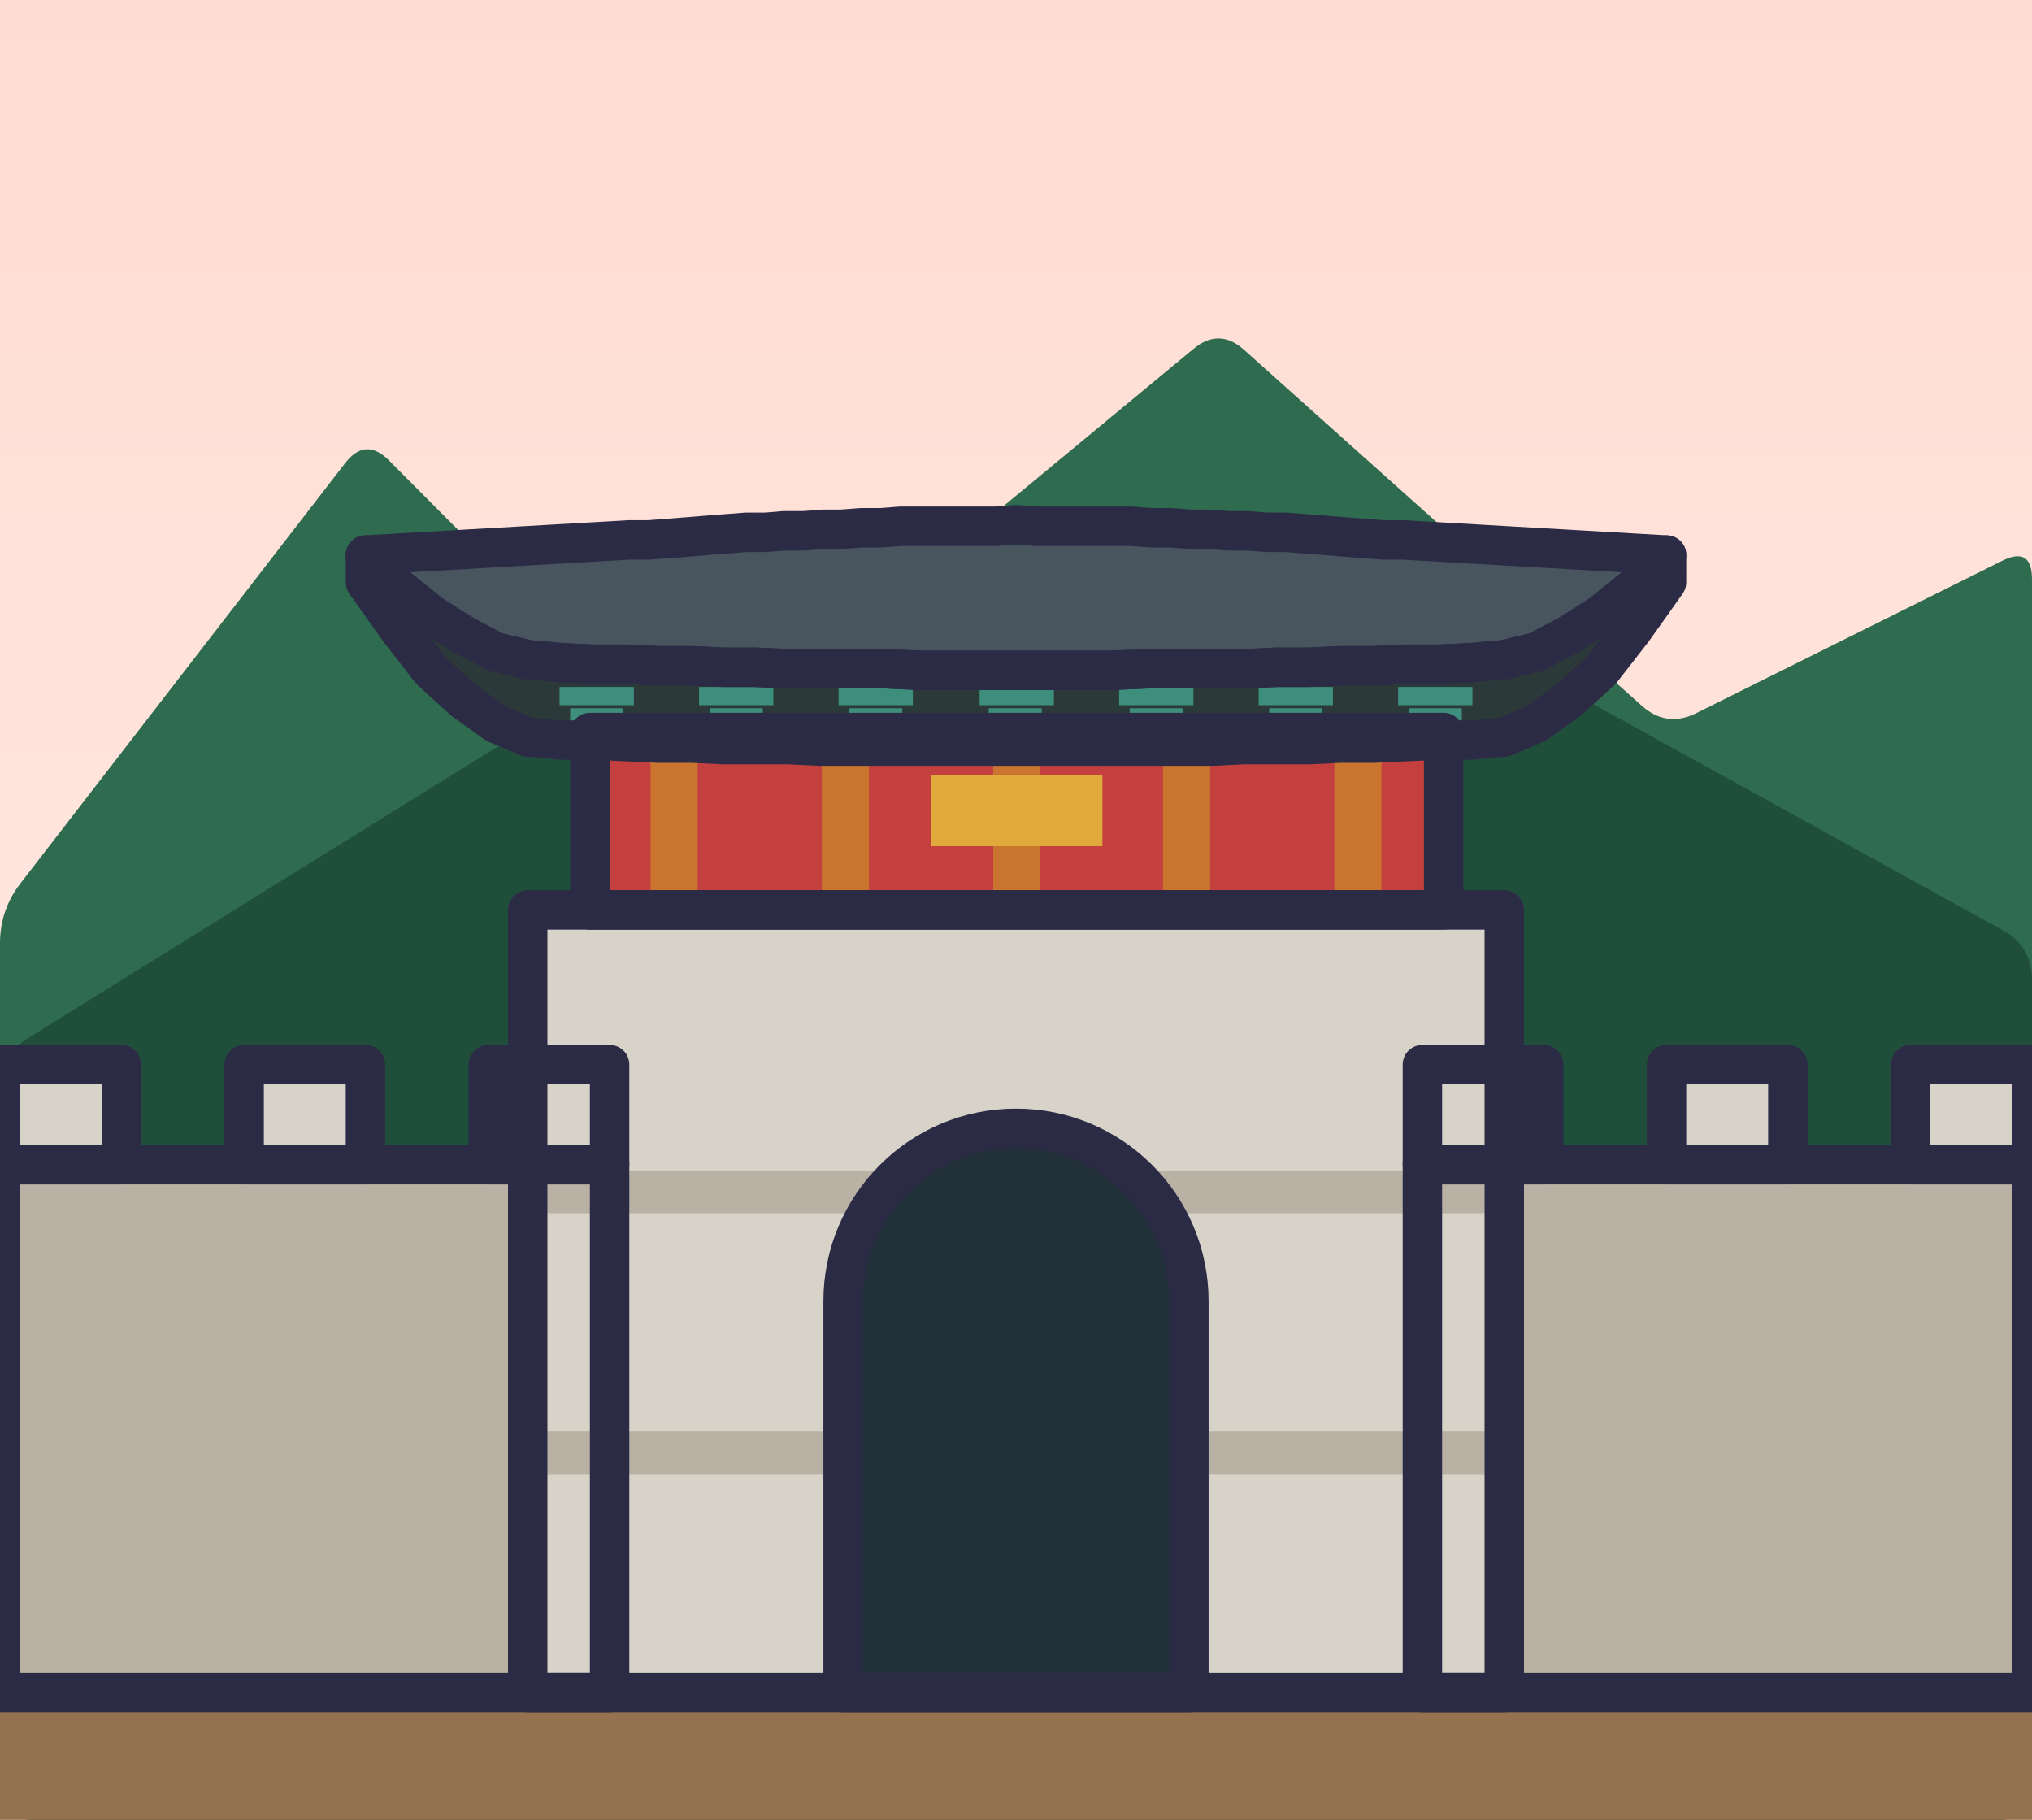
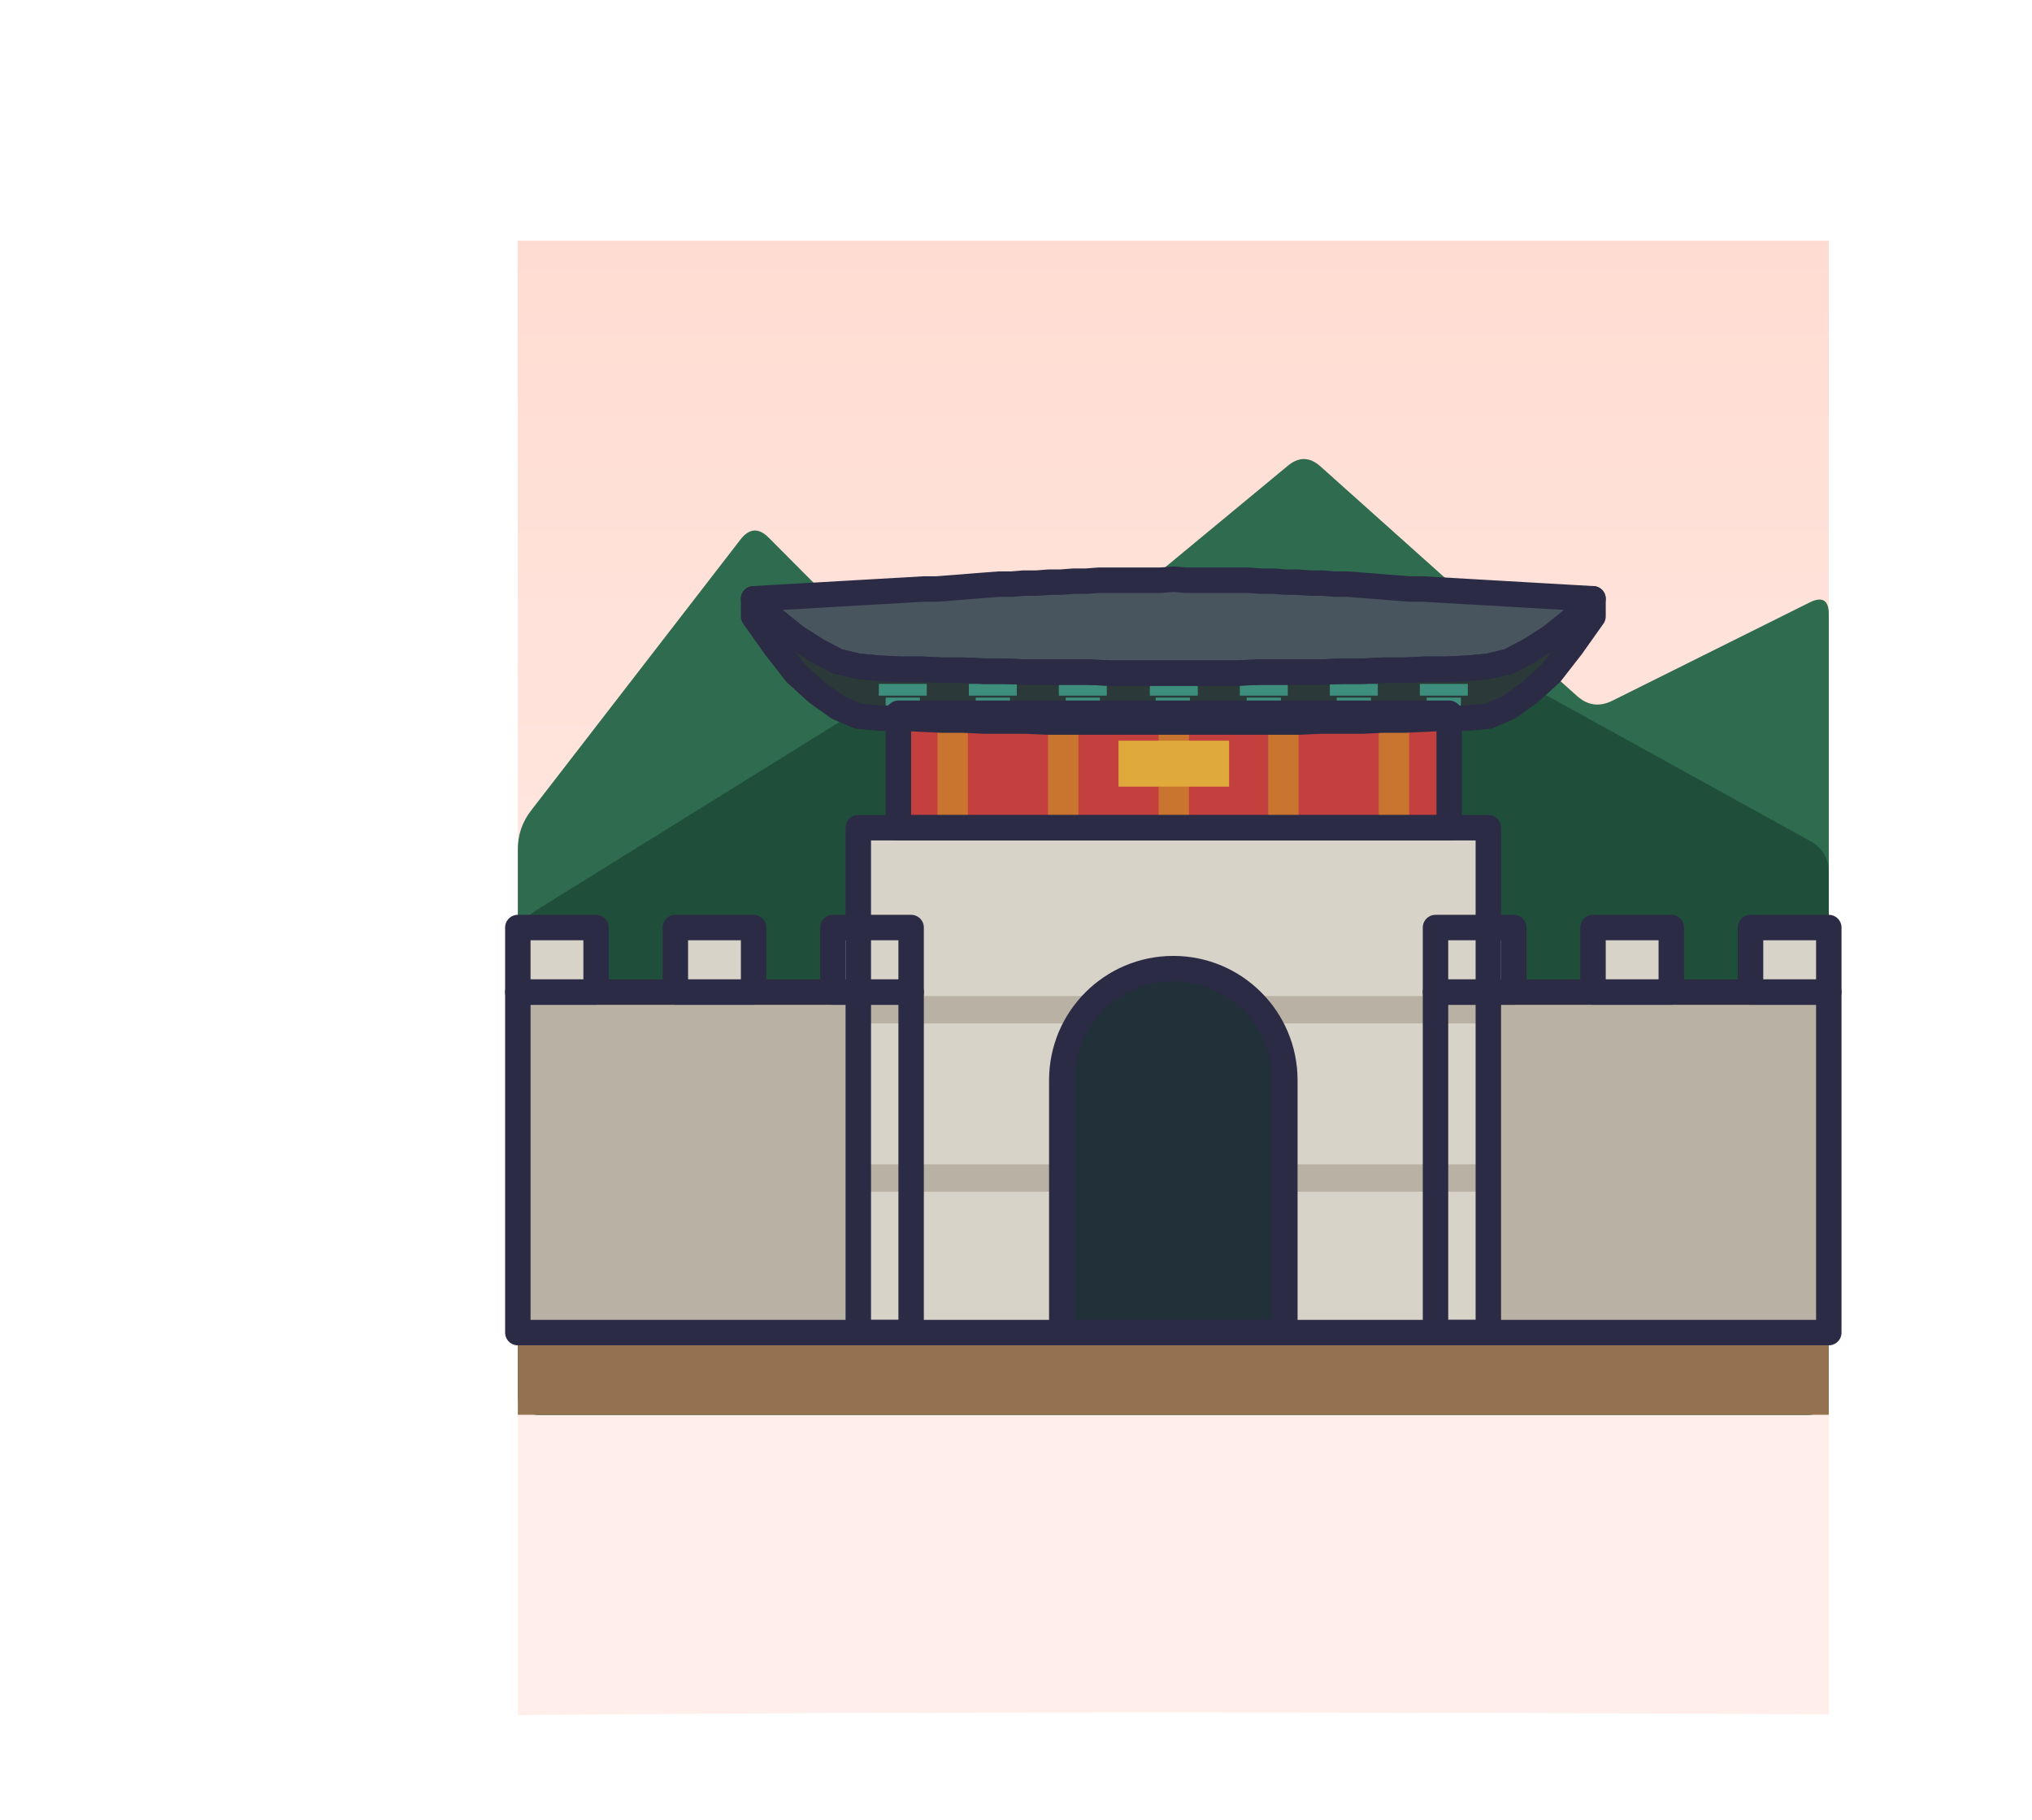
- <svg xmlns="http://www.w3.org/2000/svg" viewBox="0 0 134 120" width="134" height="120" role="img" aria-label="주흘관" data-landmark="mungyeongsaejae-pass">
+ <svg xmlns="http://www.w3.org/2000/svg" viewBox="-52.93 -24.60 207.70 186.00" width="134" height="120" role="img" aria-label="주흘관" data-landmark="mungyeongsaejae-pass">
  <defs>
    <linearGradient id="sky" x1="0" y1="0" x2="0" y2="1">
      <stop offset="0" stop-color="#FFDCD2" />
      <stop offset="1" stop-color="#FFEEE9" />
    </linearGradient>
  </defs>
  <rect width="134" height="120" fill="url(#sky)" />
  <path d="M0,150.7 C37.5,150.3 91.1,150.4 134.0,150.6 L134.0,108.0 L0,108.0 Z" fill="#FFEEE9" opacity="1" />
  <path d="M0.00,62.20 Q0.00,60.00 1.34,58.26 L22.76,30.54 Q24.10,28.80 25.65,30.36 L44.05,48.84 Q45.60,50.40 47.29,49.00 L78.71,23.00 Q80.40,21.60 82.04,23.07 L108.26,46.53 Q109.90,48.00 111.87,47.02 L132.03,36.98 Q134.00,36.00 134.00,38.20 L134.00,117.80 Q134.00,120.00 131.80,120.00 L2.20,120.00 Q0.00,120.00 0.00,117.80 Z" fill="#2E6B4F" />
  <path d="M0.00,71.80 Q0.00,69.60 1.87,68.44 L32.93,49.16 Q34.80,48.00 36.71,49.09 L62.39,63.71 Q64.30,64.80 66.17,63.64 L97.33,44.36 Q99.20,43.20 101.13,44.26 L132.07,61.34 Q134.00,62.40 134.00,64.60 L134.00,117.80 Q134.00,120.00 131.80,120.00 L2.20,120.00 Q0.00,120.00 0.00,117.80 Z" fill="#1F4F3A" />
  <rect y="108.0" width="134" height="12.0" fill="#94714F" />
  <rect x="0.0" y="76.8" width="40.2" height="34.8" fill="#B9B2A4" />
  <rect x="0.0" y="70.2" width="8.0" height="6.6" fill="#D8D3C8" />
  <rect x="16.1" y="70.2" width="8.0" height="6.6" fill="#D8D3C8" />
  <rect x="32.2" y="70.2" width="8.0" height="6.6" fill="#D8D3C8" />
  <rect x="93.8" y="76.8" width="40.2" height="34.8" fill="#B9B2A4" />
  <rect x="93.8" y="70.2" width="8.0" height="6.6" fill="#D8D3C8" />
  <rect x="109.9" y="70.2" width="8.0" height="6.6" fill="#D8D3C8" />
  <rect x="126.0" y="70.2" width="8.0" height="6.6" fill="#D8D3C8" />
  <path d="M34.8,111.6 L34.8,60.0 L99.2,60.0 L99.2,111.6 Z" fill="#D8D3C8" />
  <rect x="34.8" y="77.2" width="64.3" height="2.8" fill="#B9B2A4" />
  <rect x="34.8" y="94.4" width="64.3" height="2.8" fill="#B9B2A4" />
  <path d="M55.6,111.6 L55.6,85.8 A11.4,11.4 0 0 1 78.4,85.8 L78.4,111.6 Z" fill="#22303A" />
  <rect x="38.9" y="48.3" width="56.3" height="11.7" fill="#C4403F" />
  <rect x="42.9" y="48.3" width="3.1" height="11.7" fill="#C9752F" />
  <rect x="54.2" y="48.3" width="3.1" height="11.7" fill="#C9752F" />
  <rect x="65.5" y="48.3" width="3.1" height="11.7" fill="#C9752F" />
  <rect x="76.7" y="48.3" width="3.1" height="11.7" fill="#C9752F" />
  <rect x="88.0" y="48.3" width="3.1" height="11.7" fill="#C9752F" />
  <rect x="61.4" y="51.1" width="11.3" height="4.7" fill="#E0A93B" />
  <path d="M24.1,36.6 L26.3,38.8 L28.4,40.5 L30.6,41.9 L32.7,43.0 L34.8,43.5 L37.0,43.7 L39.1,43.8 L41.3,43.8 L43.4,43.9 L45.6,43.9 L47.7,44.0 L49.8,44.0 L52.0,44.1 L54.1,44.1 L56.3,44.1 L58.4,44.1 L60.6,44.2 L62.7,44.2 L64.9,44.2 L67.0,44.2 L69.1,44.2 L71.3,44.2 L73.4,44.2 L75.6,44.1 L77.7,44.1 L79.9,44.1 L82.0,44.1 L84.2,44.0 L86.3,44.0 L88.4,43.9 L90.6,43.9 L92.7,43.8 L94.9,43.8 L97.0,43.7 L99.2,43.5 L101.3,43.0 L103.4,41.9 L105.6,40.5 L107.7,38.8 L109.9,36.6 L109.9,38.4 L107.7,41.5 L105.6,44.2 L103.4,46.2 L101.3,47.7 L99.2,48.6 L97.0,48.8 L94.9,48.8 L92.7,48.9 L90.6,49.0 L88.4,49.0 L86.3,49.1 L84.2,49.1 L82.0,49.1 L79.9,49.2 L77.7,49.2 L75.6,49.2 L73.4,49.2 L71.3,49.2 L69.1,49.2 L67.0,49.2 L64.9,49.2 L62.7,49.2 L60.6,49.2 L58.4,49.2 L56.3,49.2 L54.1,49.2 L52.0,49.1 L49.8,49.1 L47.7,49.1 L45.6,49.0 L43.4,49.0 L41.3,48.9 L39.1,48.8 L37.0,48.8 L34.8,48.6 L32.7,47.7 L30.6,46.2 L28.4,44.2 L26.3,41.5 L24.1,38.4 Z" fill="#2B3A38" />
  <path d="M41.5,35.6 L42.8,35.6 L44.1,35.5 L45.4,35.4 L46.6,35.3 L47.9,35.2 L49.2,35.1 L50.5,35.1 L51.7,35.0 L53.0,35.0 L54.3,34.9 L55.5,34.9 L56.8,34.8 L58.1,34.8 L59.4,34.7 L60.6,34.7 L61.9,34.7 L63.2,34.7 L64.5,34.7 L65.7,34.7 L67.0,34.6 L68.3,34.7 L69.5,34.7 L70.8,34.7 L72.1,34.7 L73.4,34.7 L74.6,34.7 L75.9,34.8 L77.2,34.8 L78.5,34.9 L79.7,34.9 L81.0,35.0 L82.3,35.0 L83.5,35.1 L84.8,35.1 L86.1,35.2 L87.4,35.3 L88.6,35.4 L89.9,35.5 L91.2,35.6 L92.5,35.6 L109.9,36.6 L107.7,38.8 L105.6,40.5 L103.4,41.9 L101.3,43.0 L99.2,43.5 L97.0,43.7 L94.9,43.8 L92.7,43.8 L90.6,43.9 L88.4,43.9 L86.3,44.0 L84.2,44.0 L82.0,44.1 L79.9,44.1 L77.7,44.1 L75.6,44.1 L73.4,44.2 L71.3,44.2 L69.1,44.2 L67.0,44.2 L64.9,44.2 L62.7,44.2 L60.6,44.2 L58.4,44.1 L56.3,44.1 L54.1,44.1 L52.0,44.1 L49.8,44.0 L47.7,44.0 L45.6,43.9 L43.4,43.9 L41.3,43.8 L39.1,43.8 L37.0,43.7 L34.8,43.5 L32.7,43.0 L30.6,41.9 L28.4,40.5 L26.3,38.8 L24.1,36.6 Z" fill="#48545E" />
  <rect x="36.2" y="43.7" width="6.3" height="1.2" fill="#3E8E7E" />
  <rect x="36.9" y="45.3" width="4.9" height="1.2" fill="#3E8E7E" />
  <rect x="37.6" y="46.7" width="3.5" height="1.2" fill="#3E8E7E" />
  <rect x="45.4" y="43.7" width="6.3" height="1.2" fill="#3E8E7E" />
  <rect x="46.1" y="45.3" width="4.9" height="1.2" fill="#3E8E7E" />
  <rect x="46.8" y="46.7" width="3.5" height="1.2" fill="#3E8E7E" />
  <rect x="54.6" y="43.7" width="6.3" height="1.2" fill="#3E8E7E" />
  <rect x="55.3" y="45.3" width="4.9" height="1.2" fill="#3E8E7E" />
  <rect x="56.0" y="46.7" width="3.5" height="1.2" fill="#3E8E7E" />
  <rect x="63.9" y="43.7" width="6.3" height="1.2" fill="#3E8E7E" />
  <rect x="64.6" y="45.3" width="4.9" height="1.2" fill="#3E8E7E" />
  <rect x="65.2" y="46.7" width="3.5" height="1.2" fill="#3E8E7E" />
  <rect x="73.1" y="43.7" width="6.3" height="1.2" fill="#3E8E7E" />
  <rect x="73.8" y="45.3" width="4.9" height="1.2" fill="#3E8E7E" />
  <rect x="74.5" y="46.7" width="3.5" height="1.2" fill="#3E8E7E" />
  <rect x="82.3" y="43.7" width="6.3" height="1.2" fill="#3E8E7E" />
  <rect x="83.0" y="45.3" width="4.9" height="1.2" fill="#3E8E7E" />
  <rect x="83.7" y="46.7" width="3.5" height="1.2" fill="#3E8E7E" />
  <rect x="91.5" y="43.7" width="6.3" height="1.2" fill="#3E8E7E" />
  <rect x="92.2" y="45.3" width="4.9" height="1.2" fill="#3E8E7E" />
  <rect x="92.9" y="46.7" width="3.5" height="1.2" fill="#3E8E7E" />
  <g fill="none" stroke="#2B2B45" stroke-width="2.6" stroke-linejoin="round" stroke-linecap="round">
    <rect x="0.0" y="76.8" width="40.2" height="34.8" />
    <rect x="0.0" y="70.2" width="8.0" height="6.6" />
    <rect x="16.1" y="70.2" width="8.0" height="6.6" />
    <rect x="32.2" y="70.2" width="8.0" height="6.6" />
    <rect x="93.8" y="76.8" width="40.2" height="34.8" />
    <rect x="93.8" y="70.2" width="8.0" height="6.6" />
    <rect x="109.9" y="70.2" width="8.0" height="6.6" />
    <rect x="126.0" y="70.2" width="8.0" height="6.6" />
    <path d="M55.6,111.6 L55.6,85.8 A11.4,11.4 0 0 1 78.4,85.8 L78.4,111.6 Z" />
    <path d="M34.8,111.6 L34.8,60.0 L99.2,60.0 L99.2,111.6 Z" />
    <rect x="38.9" y="48.3" width="56.3" height="11.7" />
    <path d="M41.5,35.6 L42.8,35.6 L44.1,35.5 L45.4,35.4 L46.6,35.3 L47.9,35.2 L49.2,35.1 L50.5,35.1 L51.7,35.0 L53.0,35.0 L54.3,34.9 L55.5,34.9 L56.8,34.8 L58.1,34.8 L59.4,34.7 L60.6,34.7 L61.9,34.7 L63.2,34.7 L64.5,34.7 L65.7,34.7 L67.0,34.6 L68.3,34.7 L69.5,34.7 L70.8,34.7 L72.1,34.7 L73.4,34.7 L74.6,34.7 L75.9,34.8 L77.2,34.8 L78.5,34.9 L79.7,34.9 L81.0,35.0 L82.3,35.0 L83.5,35.1 L84.8,35.1 L86.1,35.2 L87.4,35.3 L88.6,35.4 L89.9,35.5 L91.2,35.6 L92.5,35.6 L109.9,36.6 L107.7,38.8 L105.6,40.5 L103.4,41.9 L101.3,43.0 L99.2,43.5 L97.0,43.7 L94.9,43.8 L92.7,43.8 L90.6,43.9 L88.4,43.9 L86.3,44.0 L84.2,44.0 L82.0,44.1 L79.9,44.1 L77.7,44.1 L75.6,44.1 L73.4,44.2 L71.3,44.2 L69.1,44.2 L67.0,44.2 L64.9,44.2 L62.7,44.2 L60.6,44.2 L58.4,44.1 L56.3,44.1 L54.1,44.1 L52.0,44.1 L49.8,44.0 L47.7,44.0 L45.6,43.9 L43.4,43.9 L41.3,43.8 L39.1,43.8 L37.0,43.7 L34.8,43.5 L32.7,43.0 L30.6,41.9 L28.4,40.5 L26.3,38.8 L24.1,36.6 Z" />
    <path d="M24.1,36.6 L26.3,38.8 L28.4,40.5 L30.6,41.9 L32.7,43.0 L34.8,43.5 L37.0,43.7 L39.1,43.8 L41.3,43.8 L43.4,43.9 L45.6,43.9 L47.7,44.0 L49.8,44.0 L52.0,44.1 L54.1,44.1 L56.3,44.1 L58.4,44.1 L60.6,44.2 L62.7,44.2 L64.9,44.2 L67.0,44.2 L69.1,44.2 L71.3,44.2 L73.4,44.2 L75.6,44.1 L77.7,44.1 L79.9,44.1 L82.0,44.1 L84.2,44.0 L86.3,44.0 L88.4,43.9 L90.6,43.9 L92.7,43.8 L94.9,43.8 L97.0,43.7 L99.2,43.5 L101.3,43.0 L103.4,41.9 L105.6,40.5 L107.7,38.8 L109.9,36.6 L109.9,38.4 L107.7,41.5 L105.6,44.2 L103.4,46.2 L101.3,47.7 L99.2,48.6 L97.0,48.8 L94.9,48.8 L92.7,48.9 L90.6,49.0 L88.4,49.0 L86.3,49.1 L84.2,49.1 L82.0,49.1 L79.9,49.2 L77.7,49.2 L75.6,49.2 L73.4,49.2 L71.3,49.2 L69.1,49.2 L67.0,49.2 L64.9,49.2 L62.7,49.2 L60.6,49.2 L58.4,49.2 L56.3,49.2 L54.1,49.2 L52.0,49.1 L49.8,49.1 L47.7,49.1 L45.6,49.0 L43.4,49.0 L41.3,48.9 L39.1,48.8 L37.0,48.8 L34.8,48.6 L32.7,47.7 L30.6,46.2 L28.4,44.2 L26.3,41.5 L24.1,38.4 Z" />
  </g>
</svg>
